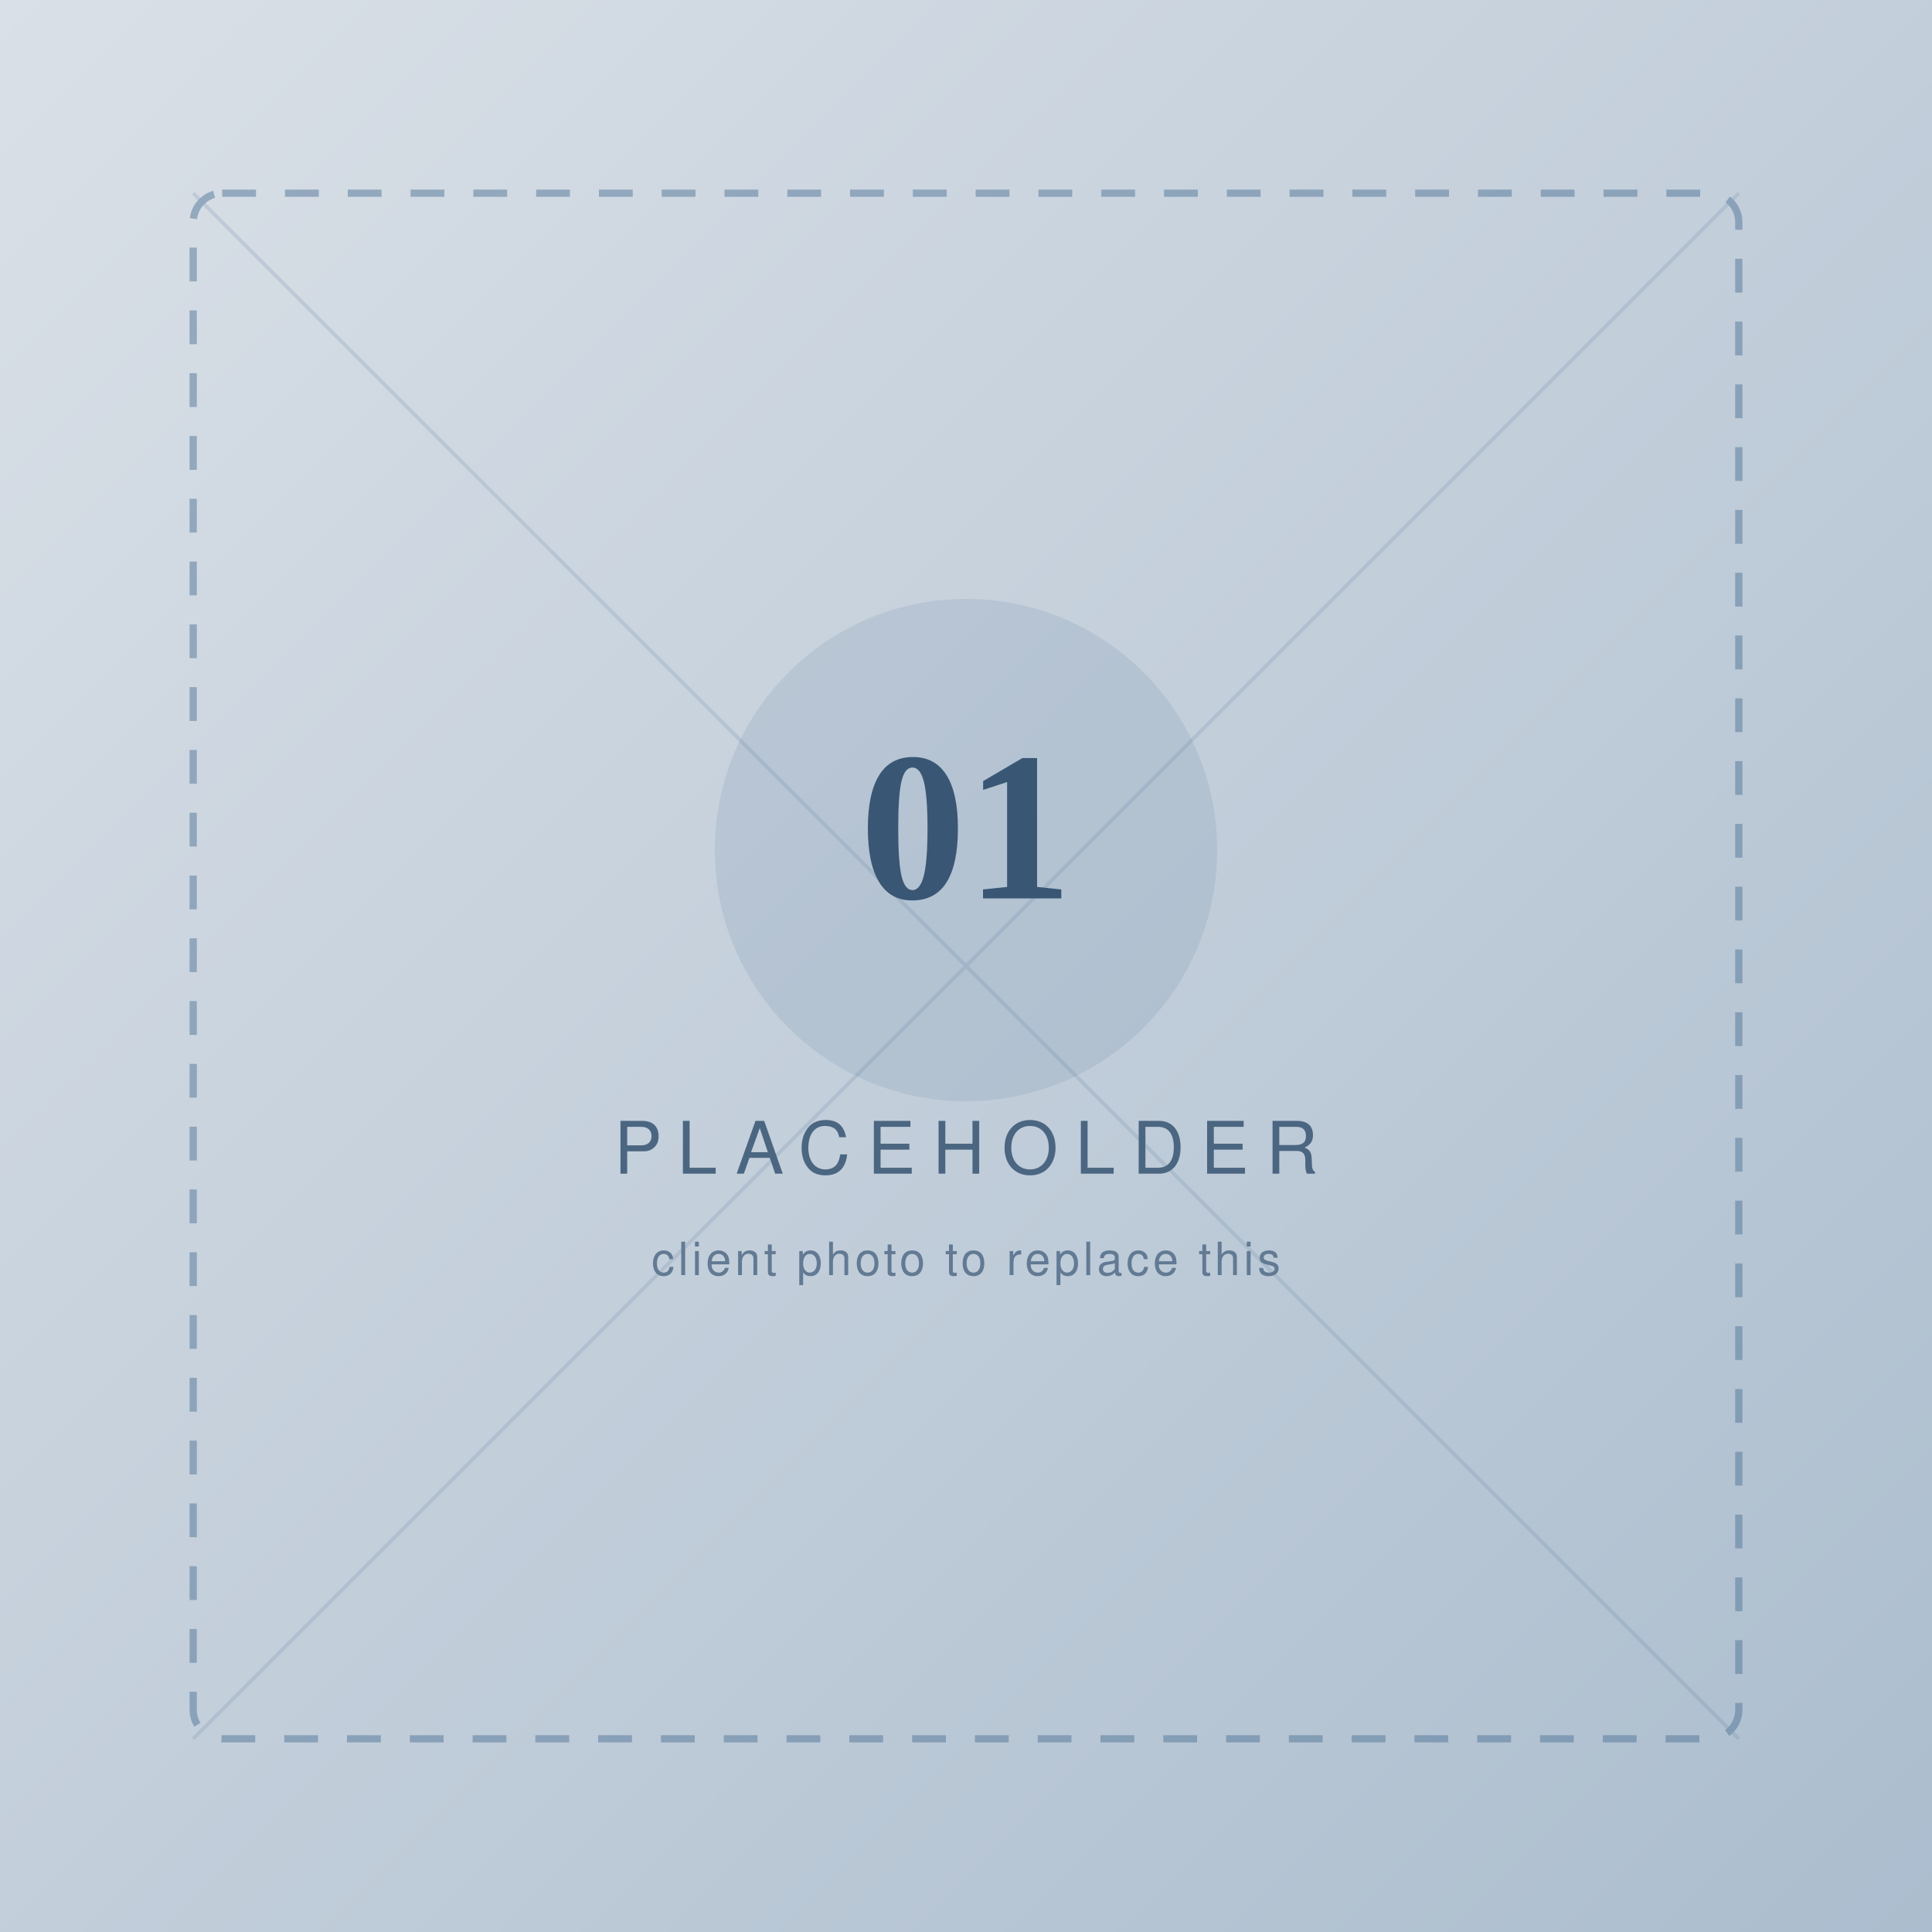
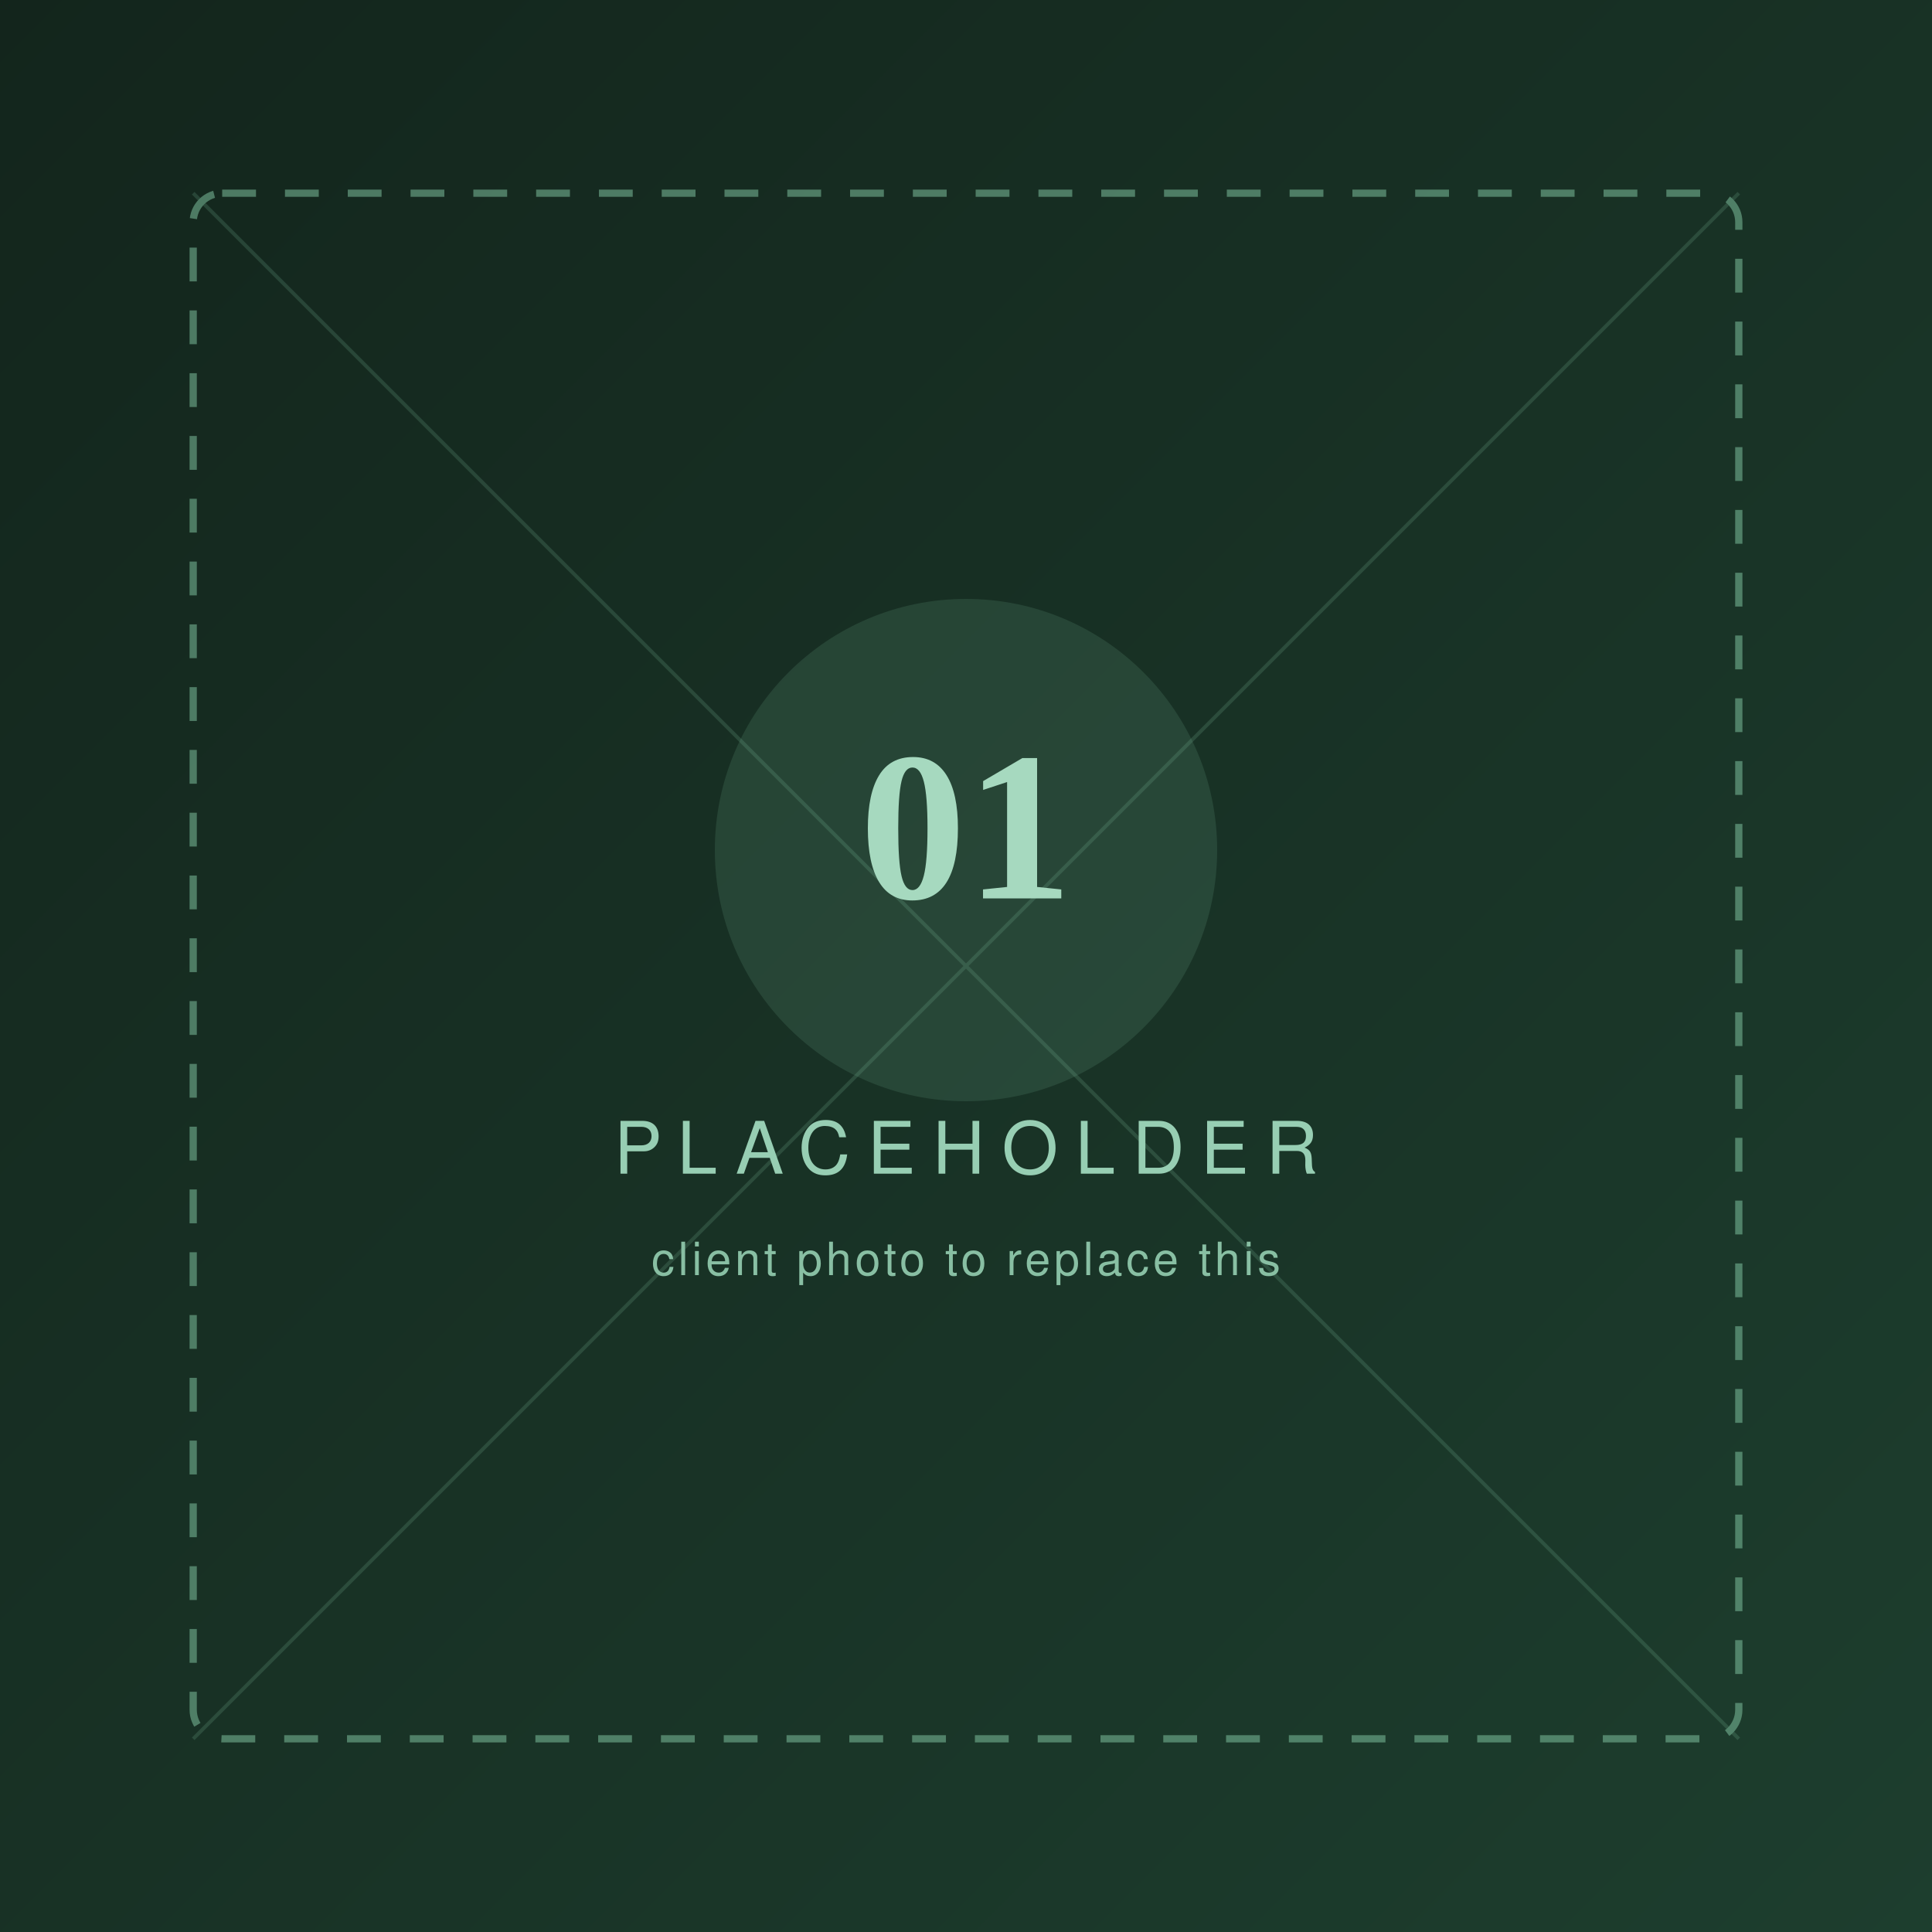
<svg xmlns="http://www.w3.org/2000/svg" viewBox="0 0 800 800" width="800" height="800" role="img" aria-label="Placeholder image for product 1">
  <defs>
    <linearGradient id="g" x1="0" y1="0" x2="1" y2="1">
-       <stop offset="0" stop-color="hsl(210, 22%, 88%)" />
-       <stop offset="1" stop-color="hsl(210, 26%, 74%)" />
+       <stop offset="0" stop-color="hsl(150, 32%, 11%)" />
+       <stop offset="1" stop-color="hsl(150, 36%, 18%)" />
    </linearGradient>
  </defs>
  <rect width="800" height="800" fill="url(#g)" />
-   <g fill="none" stroke="hsl(210, 30%, 46%)" stroke-width="3" opacity="0.5">
+   <g fill="none" stroke="hsl(150, 40%, 66%)" stroke-width="3" opacity="0.5">
    <rect x="80" y="80" width="640" height="640" rx="12" stroke-dasharray="14 12" />
    <path d="M80 80 L720 720 M720 80 L80 720" stroke-width="1.5" opacity="0.35" />
  </g>
-   <circle cx="400" cy="352" r="104" fill="hsl(210, 30%, 46%)" opacity="0.14" />
-   <text x="400" y="372" text-anchor="middle" font-family="Georgia, 'Times New Roman', serif" font-size="88" font-weight="700" fill="hsl(210, 34%, 34%)">01</text>
-   <text x="400" y="486" text-anchor="middle" font-family="Helvetica, Arial, sans-serif" font-size="30" letter-spacing="7" fill="hsl(210, 26%, 40%)">PLACEHOLDER</text>
-   <text x="400" y="528" text-anchor="middle" font-family="Helvetica, Arial, sans-serif" font-size="19" letter-spacing="1.5" fill="hsl(210, 20%, 48%)">client photo to replace this</text>
+   <circle cx="400" cy="352" r="104" fill="hsl(150, 40%, 66%)" opacity="0.14" />
+   <text x="400" y="372" text-anchor="middle" font-family="Georgia, 'Times New Roman', serif" font-size="88" font-weight="700" fill="hsl(150, 40%, 75%)">01</text>
+   <text x="400" y="486" text-anchor="middle" font-family="Helvetica, Arial, sans-serif" font-size="30" letter-spacing="7" fill="hsl(150, 36%, 70%)">PLACEHOLDER</text>
+   <text x="400" y="528" text-anchor="middle" font-family="Helvetica, Arial, sans-serif" font-size="19" letter-spacing="1.5" fill="hsl(150, 30%, 64%)">client photo to replace this</text>
</svg>
